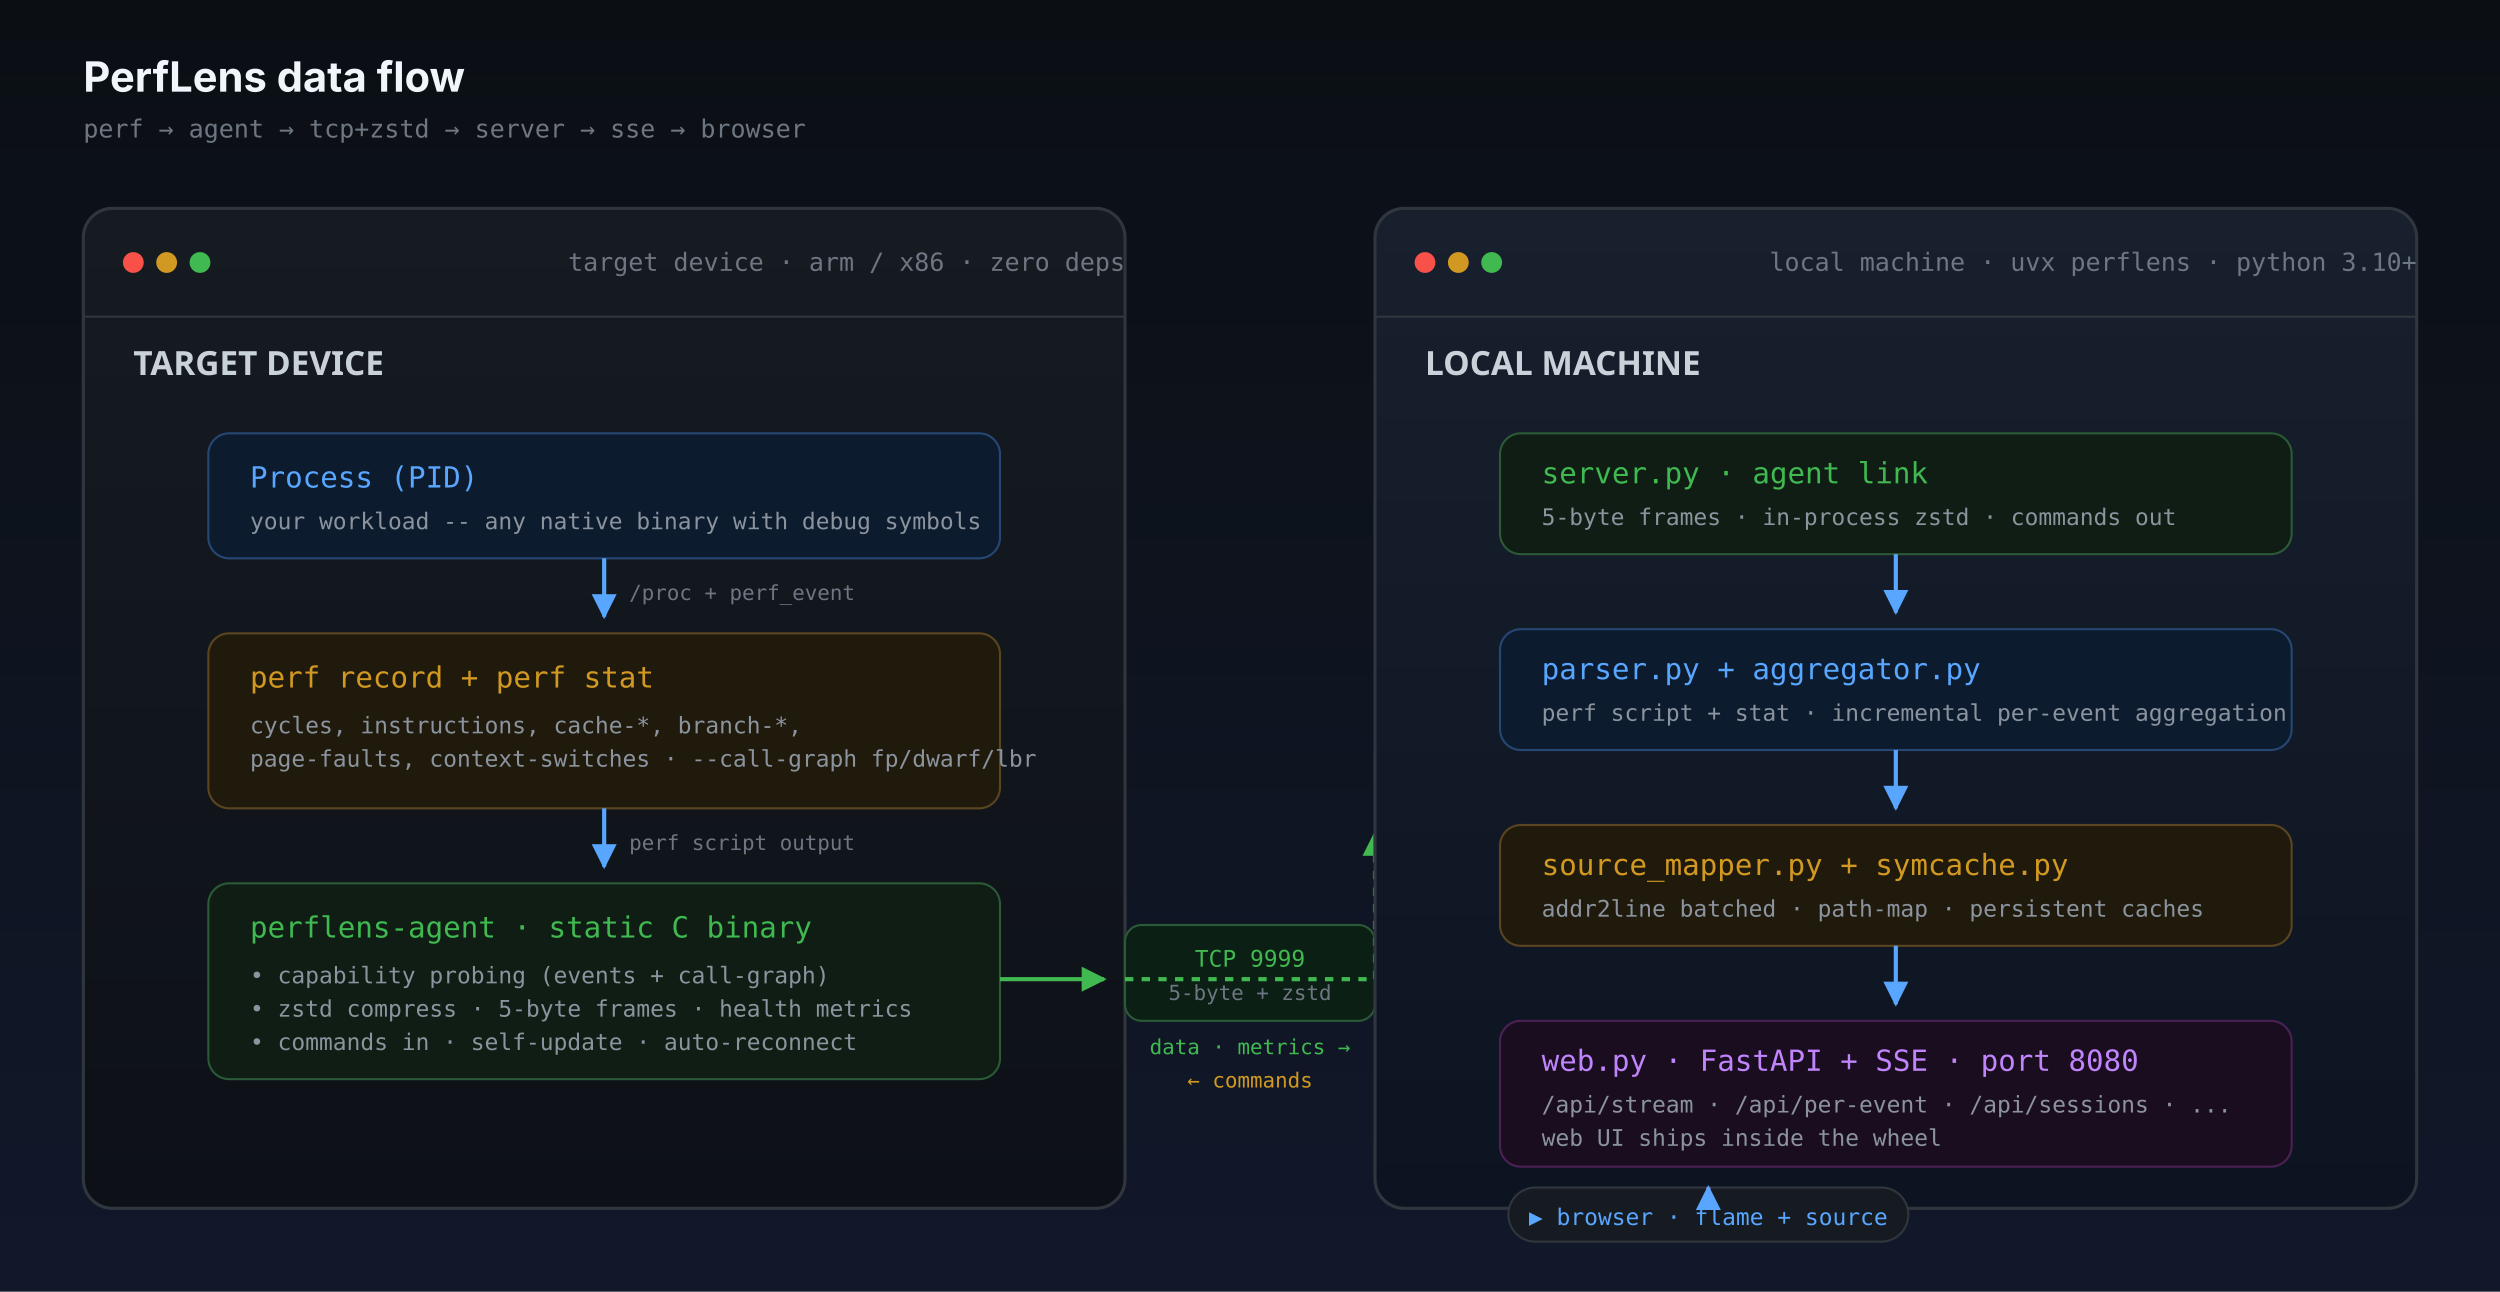
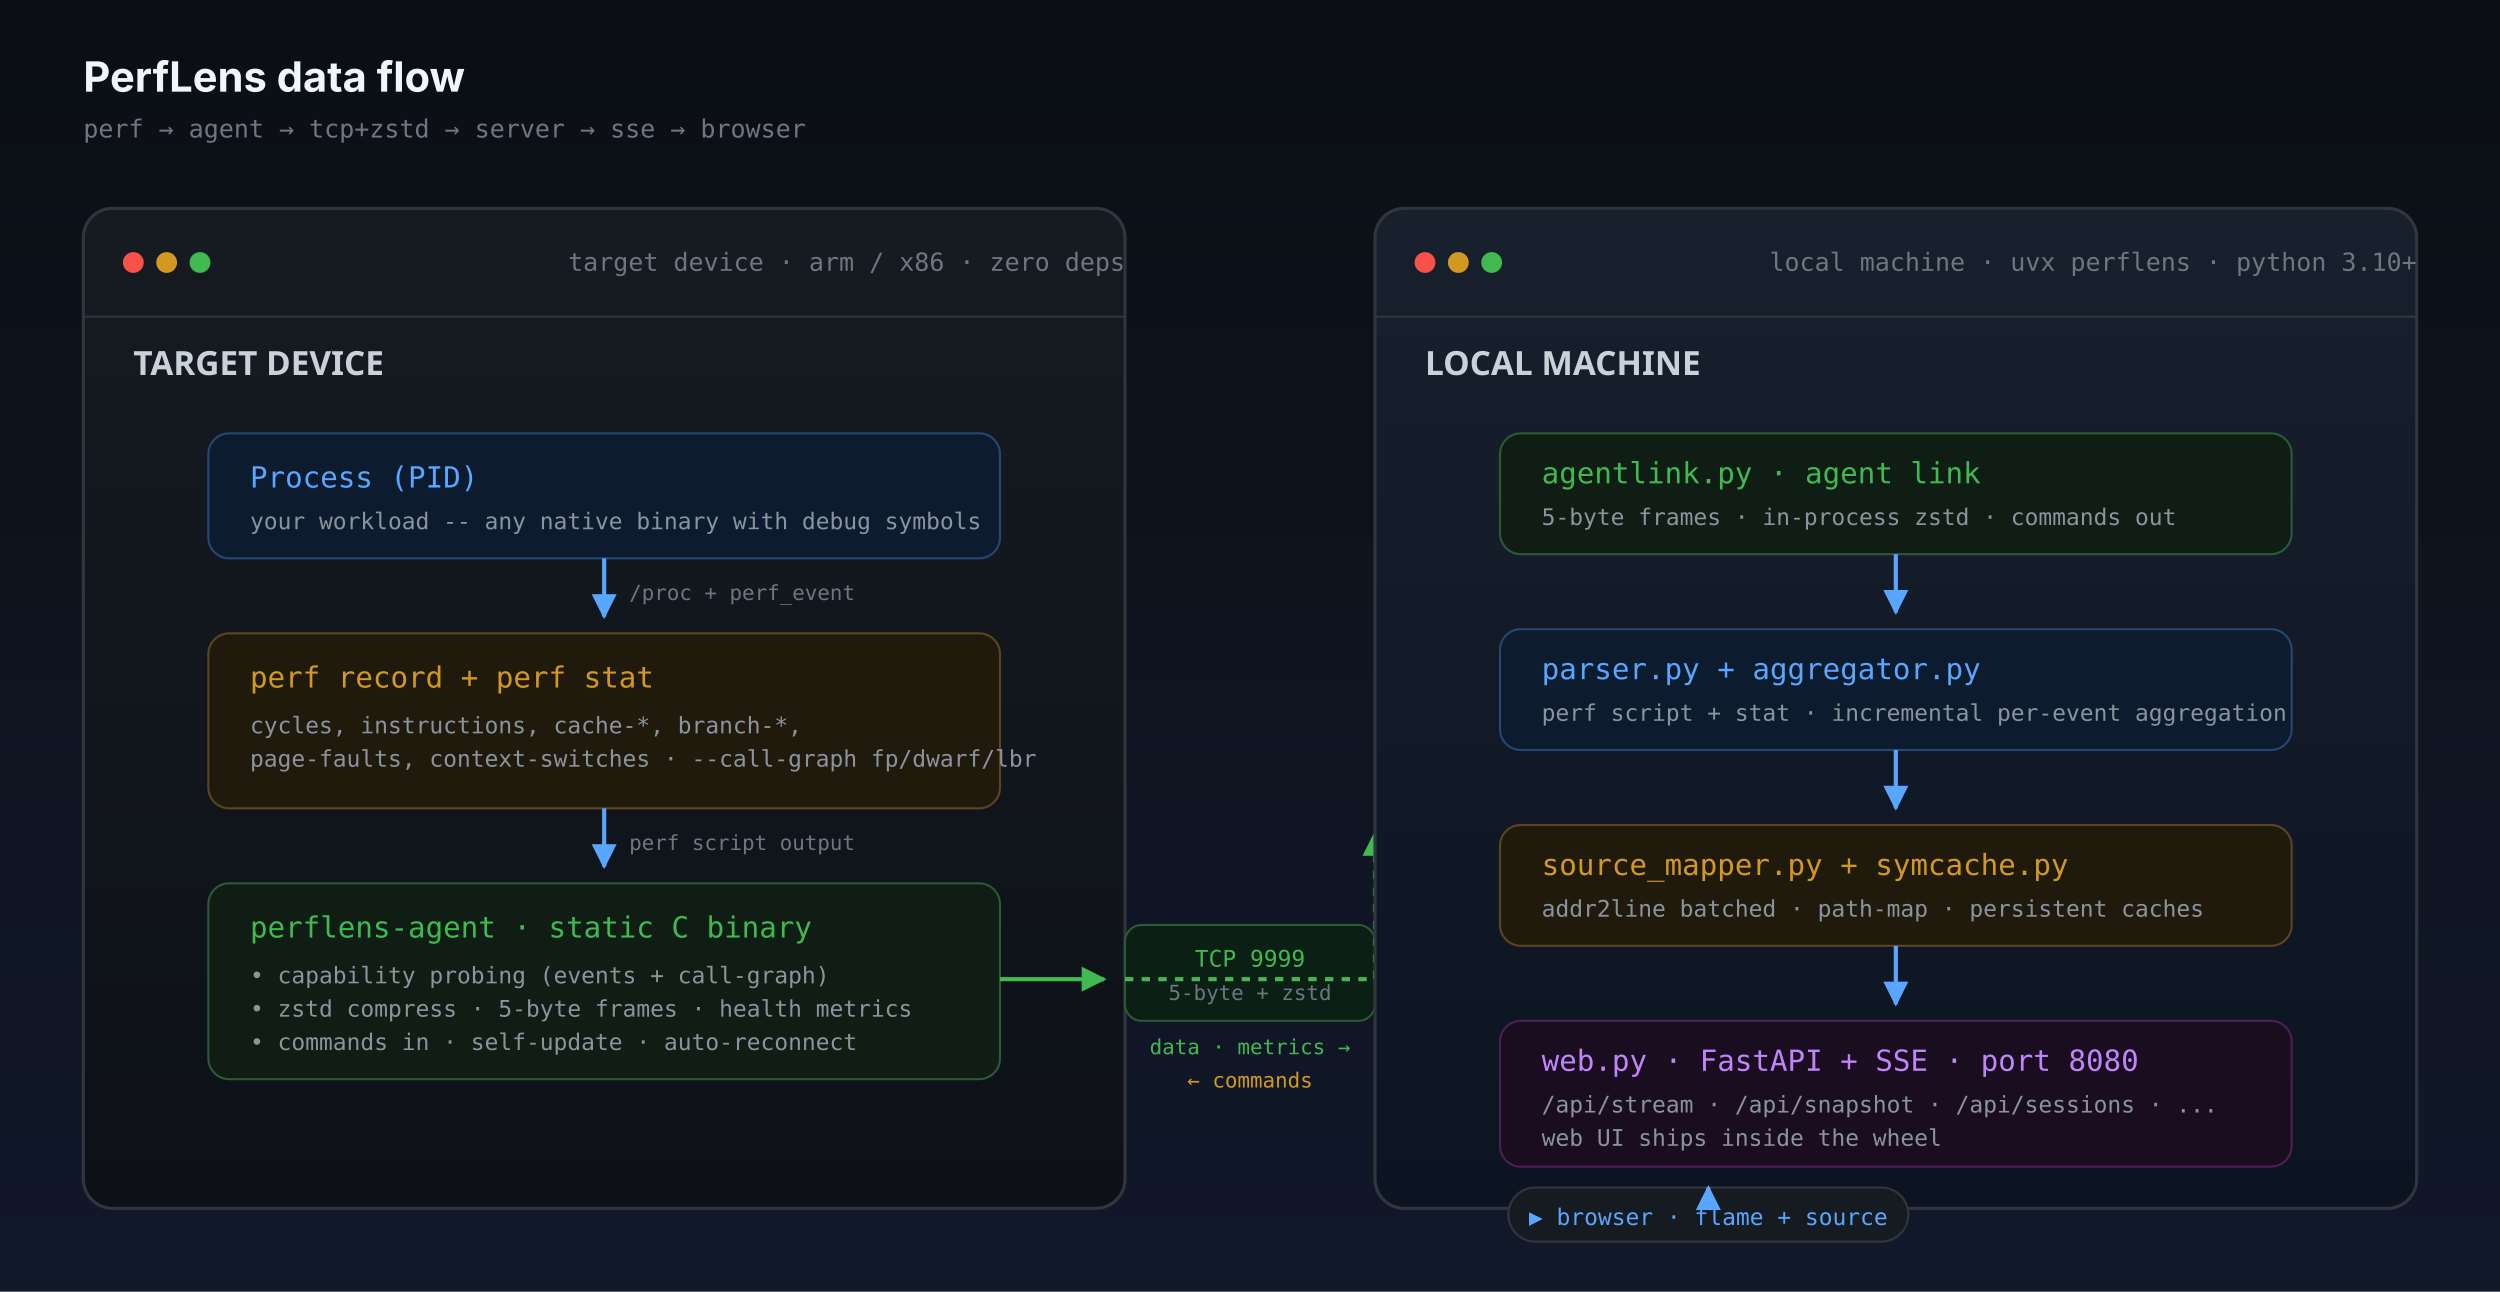
<svg xmlns="http://www.w3.org/2000/svg" viewBox="0 0 1200 620" role="img" aria-label="PerfLens architecture diagram">
  <defs>
    <linearGradient id="abg" x1="0" y1="0" x2="0" y2="1">
      <stop offset="0" stop-color="#0b0f14" />
      <stop offset="1" stop-color="#11182a" />
    </linearGradient>
    <linearGradient id="targetPanel" x1="0" y1="0" x2="0" y2="1">
      <stop offset="0" stop-color="#161b22" />
      <stop offset="1" stop-color="#0d1117" />
    </linearGradient>
    <linearGradient id="localPanel" x1="0" y1="0" x2="0" y2="1">
      <stop offset="0" stop-color="#18202d" />
      <stop offset="1" stop-color="#0d1421" />
    </linearGradient>
    <marker id="arrow" viewBox="0 0 10 10" refX="9" refY="5" markerWidth="6" markerHeight="6" orient="auto-start-reverse">
      <path d="M0,0 L10,5 L0,10 z" fill="#58a6ff" />
    </marker>
    <marker id="arrowGreen" viewBox="0 0 10 10" refX="9" refY="5" markerWidth="6" markerHeight="6" orient="auto-start-reverse">
      <path d="M0,0 L10,5 L0,10 z" fill="#3fb950" />
    </marker>
    <marker id="arrowAmber" viewBox="0 0 10 10" refX="9" refY="5" markerWidth="6" markerHeight="6" orient="auto-start-reverse">
      <path d="M0,0 L10,5 L0,10 z" fill="#d29922" />
    </marker>
  </defs>
  <rect width="1200" height="620" fill="url(#abg)" />
  <text x="40" y="44" font-family="system-ui, -apple-system, Segoe UI, sans-serif" font-size="20" font-weight="700" fill="#f0f6fc">PerfLens data flow</text>
  <text x="40" y="66" font-family="ui-monospace, 'SF Mono', Menlo, monospace" font-size="12" fill="#6e7681">perf  →  agent  →  tcp+zstd  →  server  →  sse  →  browser</text>
  <g transform="translate(40, 100)">
    <rect x="0" y="0" width="500" height="480" rx="14" fill="url(#targetPanel)" stroke="#30363d" stroke-width="1.5" />
    <g font-family="ui-monospace, 'SF Mono', Menlo, monospace">
      <circle cx="24" cy="26" r="5" fill="#f85149" />
      <circle cx="40" cy="26" r="5" fill="#d29922" />
      <circle cx="56" cy="26" r="5" fill="#3fb950" />
      <text x="500" y="30" text-anchor="end" font-size="12" fill="#6e7681">target device · arm / x86 · zero deps</text>
    </g>
    <line x1="0" y1="52" x2="500" y2="52" stroke="#30363d" />
    <text x="24" y="80" font-family="system-ui, sans-serif" font-size="16" font-weight="600" fill="#c9d1d9">TARGET DEVICE</text>
    <g transform="translate(60, 108)">
      <rect x="0" y="0" width="380" height="60" rx="10" fill="#0d1b2e" stroke="#264773" />
      <text x="20" y="26" font-family="ui-monospace, 'SF Mono', monospace" font-size="14" fill="#58a6ff">Process (PID)</text>
      <text x="20" y="46" font-family="ui-monospace, 'SF Mono', monospace" font-size="11" fill="#8b949e">your workload -- any native binary with debug symbols</text>
    </g>
    <line x1="250" y1="168" x2="250" y2="196" stroke="#58a6ff" stroke-width="2" marker-end="url(#arrow)" />
    <text x="262" y="188" font-family="ui-monospace, monospace" font-size="10" fill="#6e7681">/proc + perf_event</text>
    <g transform="translate(60, 204)">
      <rect x="0" y="0" width="380" height="84" rx="10" fill="#201a0d" stroke="#5a4520" />
      <text x="20" y="26" font-family="ui-monospace, monospace" font-size="14" fill="#d29922">perf record  +  perf stat</text>
      <text x="20" y="48" font-family="ui-monospace, monospace" font-size="11" fill="#8b949e">cycles, instructions, cache-*, branch-*,</text>
      <text x="20" y="64" font-family="ui-monospace, monospace" font-size="11" fill="#8b949e">page-faults, context-switches · --call-graph fp/dwarf/lbr</text>
    </g>
    <line x1="250" y1="288" x2="250" y2="316" stroke="#58a6ff" stroke-width="2" marker-end="url(#arrow)" />
    <text x="262" y="308" font-family="ui-monospace, monospace" font-size="10" fill="#6e7681">perf script output</text>
    <g transform="translate(60, 324)">
      <rect x="0" y="0" width="380" height="94" rx="10" fill="#0f1d14" stroke="#2a5a36" />
      <text x="20" y="26" font-family="ui-monospace, monospace" font-size="14" fill="#3fb950">perflens-agent · static C binary</text>
      <text x="20" y="48" font-family="ui-monospace, monospace" font-size="11" fill="#8b949e">• capability probing (events + call-graph)</text>
      <text x="20" y="64" font-family="ui-monospace, monospace" font-size="11" fill="#8b949e">• zstd compress · 5-byte frames · health metrics</text>
      <text x="20" y="80" font-family="ui-monospace, monospace" font-size="11" fill="#8b949e">• commands in · self-update · auto-reconnect</text>
    </g>
    <line x1="440" y1="370" x2="490" y2="370" stroke="#3fb950" stroke-width="2" marker-end="url(#arrowGreen)" />
  </g>
  <g transform="translate(540, 444)">
    <rect x="0" y="0" width="120" height="46" rx="8" fill="#0b1f14" stroke="#2a5a36" />
    <text x="60" y="20" text-anchor="middle" font-family="ui-monospace, monospace" font-size="11" fill="#3fb950">TCP 9999</text>
    <text x="60" y="36" text-anchor="middle" font-family="ui-monospace, monospace" font-size="10" fill="#6e7681">5-byte + zstd</text>
    <text x="60" y="62" text-anchor="middle" font-family="ui-monospace, monospace" font-size="10" fill="#3fb950">data · metrics →</text>
    <text x="60" y="78" text-anchor="middle" font-family="ui-monospace, monospace" font-size="10" fill="#d29922">← commands</text>
  </g>
  <path d="M 540 470 L 660 470" stroke="#3fb950" stroke-width="2" fill="none" stroke-dasharray="4 4" />
  <path d="M 660 470 L 660 400" stroke="#3fb950" stroke-width="2" fill="none" stroke-dasharray="4 4" marker-end="url(#arrowGreen)" />
  <g transform="translate(660, 100)">
    <rect x="0" y="0" width="500" height="480" rx="14" fill="url(#localPanel)" stroke="#30363d" stroke-width="1.5" />
    <g font-family="ui-monospace, monospace">
      <circle cx="24" cy="26" r="5" fill="#f85149" />
      <circle cx="40" cy="26" r="5" fill="#d29922" />
      <circle cx="56" cy="26" r="5" fill="#3fb950" />
      <text x="500" y="30" text-anchor="end" font-size="12" fill="#6e7681">local machine · uvx perflens · python 3.10+</text>
    </g>
    <line x1="0" y1="52" x2="500" y2="52" stroke="#30363d" />
    <text x="24" y="80" font-family="system-ui, sans-serif" font-size="16" font-weight="600" fill="#c9d1d9">LOCAL MACHINE</text>
    <g transform="translate(60, 108)">
      <rect x="0" y="0" width="380" height="58" rx="10" fill="#0f1d14" stroke="#2a5a36" />
-       <text x="20" y="24" font-family="ui-monospace, monospace" font-size="14" fill="#3fb950">server.py · agent link</text>
+       <text x="20" y="24" font-family="ui-monospace, monospace" font-size="14" fill="#3fb950">agentlink.py · agent link</text>
      <text x="20" y="44" font-family="ui-monospace, monospace" font-size="11" fill="#8b949e">5-byte frames · in-process zstd · commands out</text>
    </g>
    <line x1="250" y1="166" x2="250" y2="194" stroke="#58a6ff" stroke-width="2" marker-end="url(#arrow)" />
    <g transform="translate(60, 202)">
      <rect x="0" y="0" width="380" height="58" rx="10" fill="#0d1b2e" stroke="#264773" />
      <text x="20" y="24" font-family="ui-monospace, monospace" font-size="14" fill="#58a6ff">parser.py + aggregator.py</text>
      <text x="20" y="44" font-family="ui-monospace, monospace" font-size="11" fill="#8b949e">perf script + stat · incremental per-event aggregation</text>
    </g>
    <line x1="250" y1="260" x2="250" y2="288" stroke="#58a6ff" stroke-width="2" marker-end="url(#arrow)" />
    <g transform="translate(60, 296)">
      <rect x="0" y="0" width="380" height="58" rx="10" fill="#201a0d" stroke="#5a4520" />
      <text x="20" y="24" font-family="ui-monospace, monospace" font-size="14" fill="#d29922">source_mapper.py + symcache.py</text>
      <text x="20" y="44" font-family="ui-monospace, monospace" font-size="11" fill="#8b949e">addr2line batched · path-map · persistent caches</text>
    </g>
    <line x1="250" y1="354" x2="250" y2="382" stroke="#58a6ff" stroke-width="2" marker-end="url(#arrow)" />
    <g transform="translate(60, 390)">
      <rect x="0" y="0" width="380" height="70" rx="10" fill="#1a0d1f" stroke="#4b2155" />
      <text x="20" y="24" font-family="ui-monospace, monospace" font-size="14" fill="#c084fc">web.py · FastAPI + SSE · port 8080</text>
-       <text x="20" y="44" font-family="ui-monospace, monospace" font-size="11" fill="#8b949e">/api/stream · /api/per-event · /api/sessions · ...</text>
+       <text x="20" y="44" font-family="ui-monospace, monospace" font-size="11" fill="#8b949e">/api/stream · /api/snapshot · /api/sessions · ...</text>
      <text x="20" y="60" font-family="ui-monospace, monospace" font-size="11" fill="#8b949e">web UI ships inside the wheel</text>
    </g>
  </g>
  <g transform="translate(820, 588)">
    <rect x="-96" y="-18" width="192" height="26" rx="13" fill="#161b22" stroke="#30363d" />
    <text x="0" y="0" text-anchor="middle" font-family="ui-monospace, monospace" font-size="11" fill="#58a6ff">▶ browser · flame + source</text>
  </g>
  <line x1="820" y1="580" x2="820" y2="570" stroke="#c084fc" stroke-width="2" marker-end="url(#arrow)" />
</svg>
